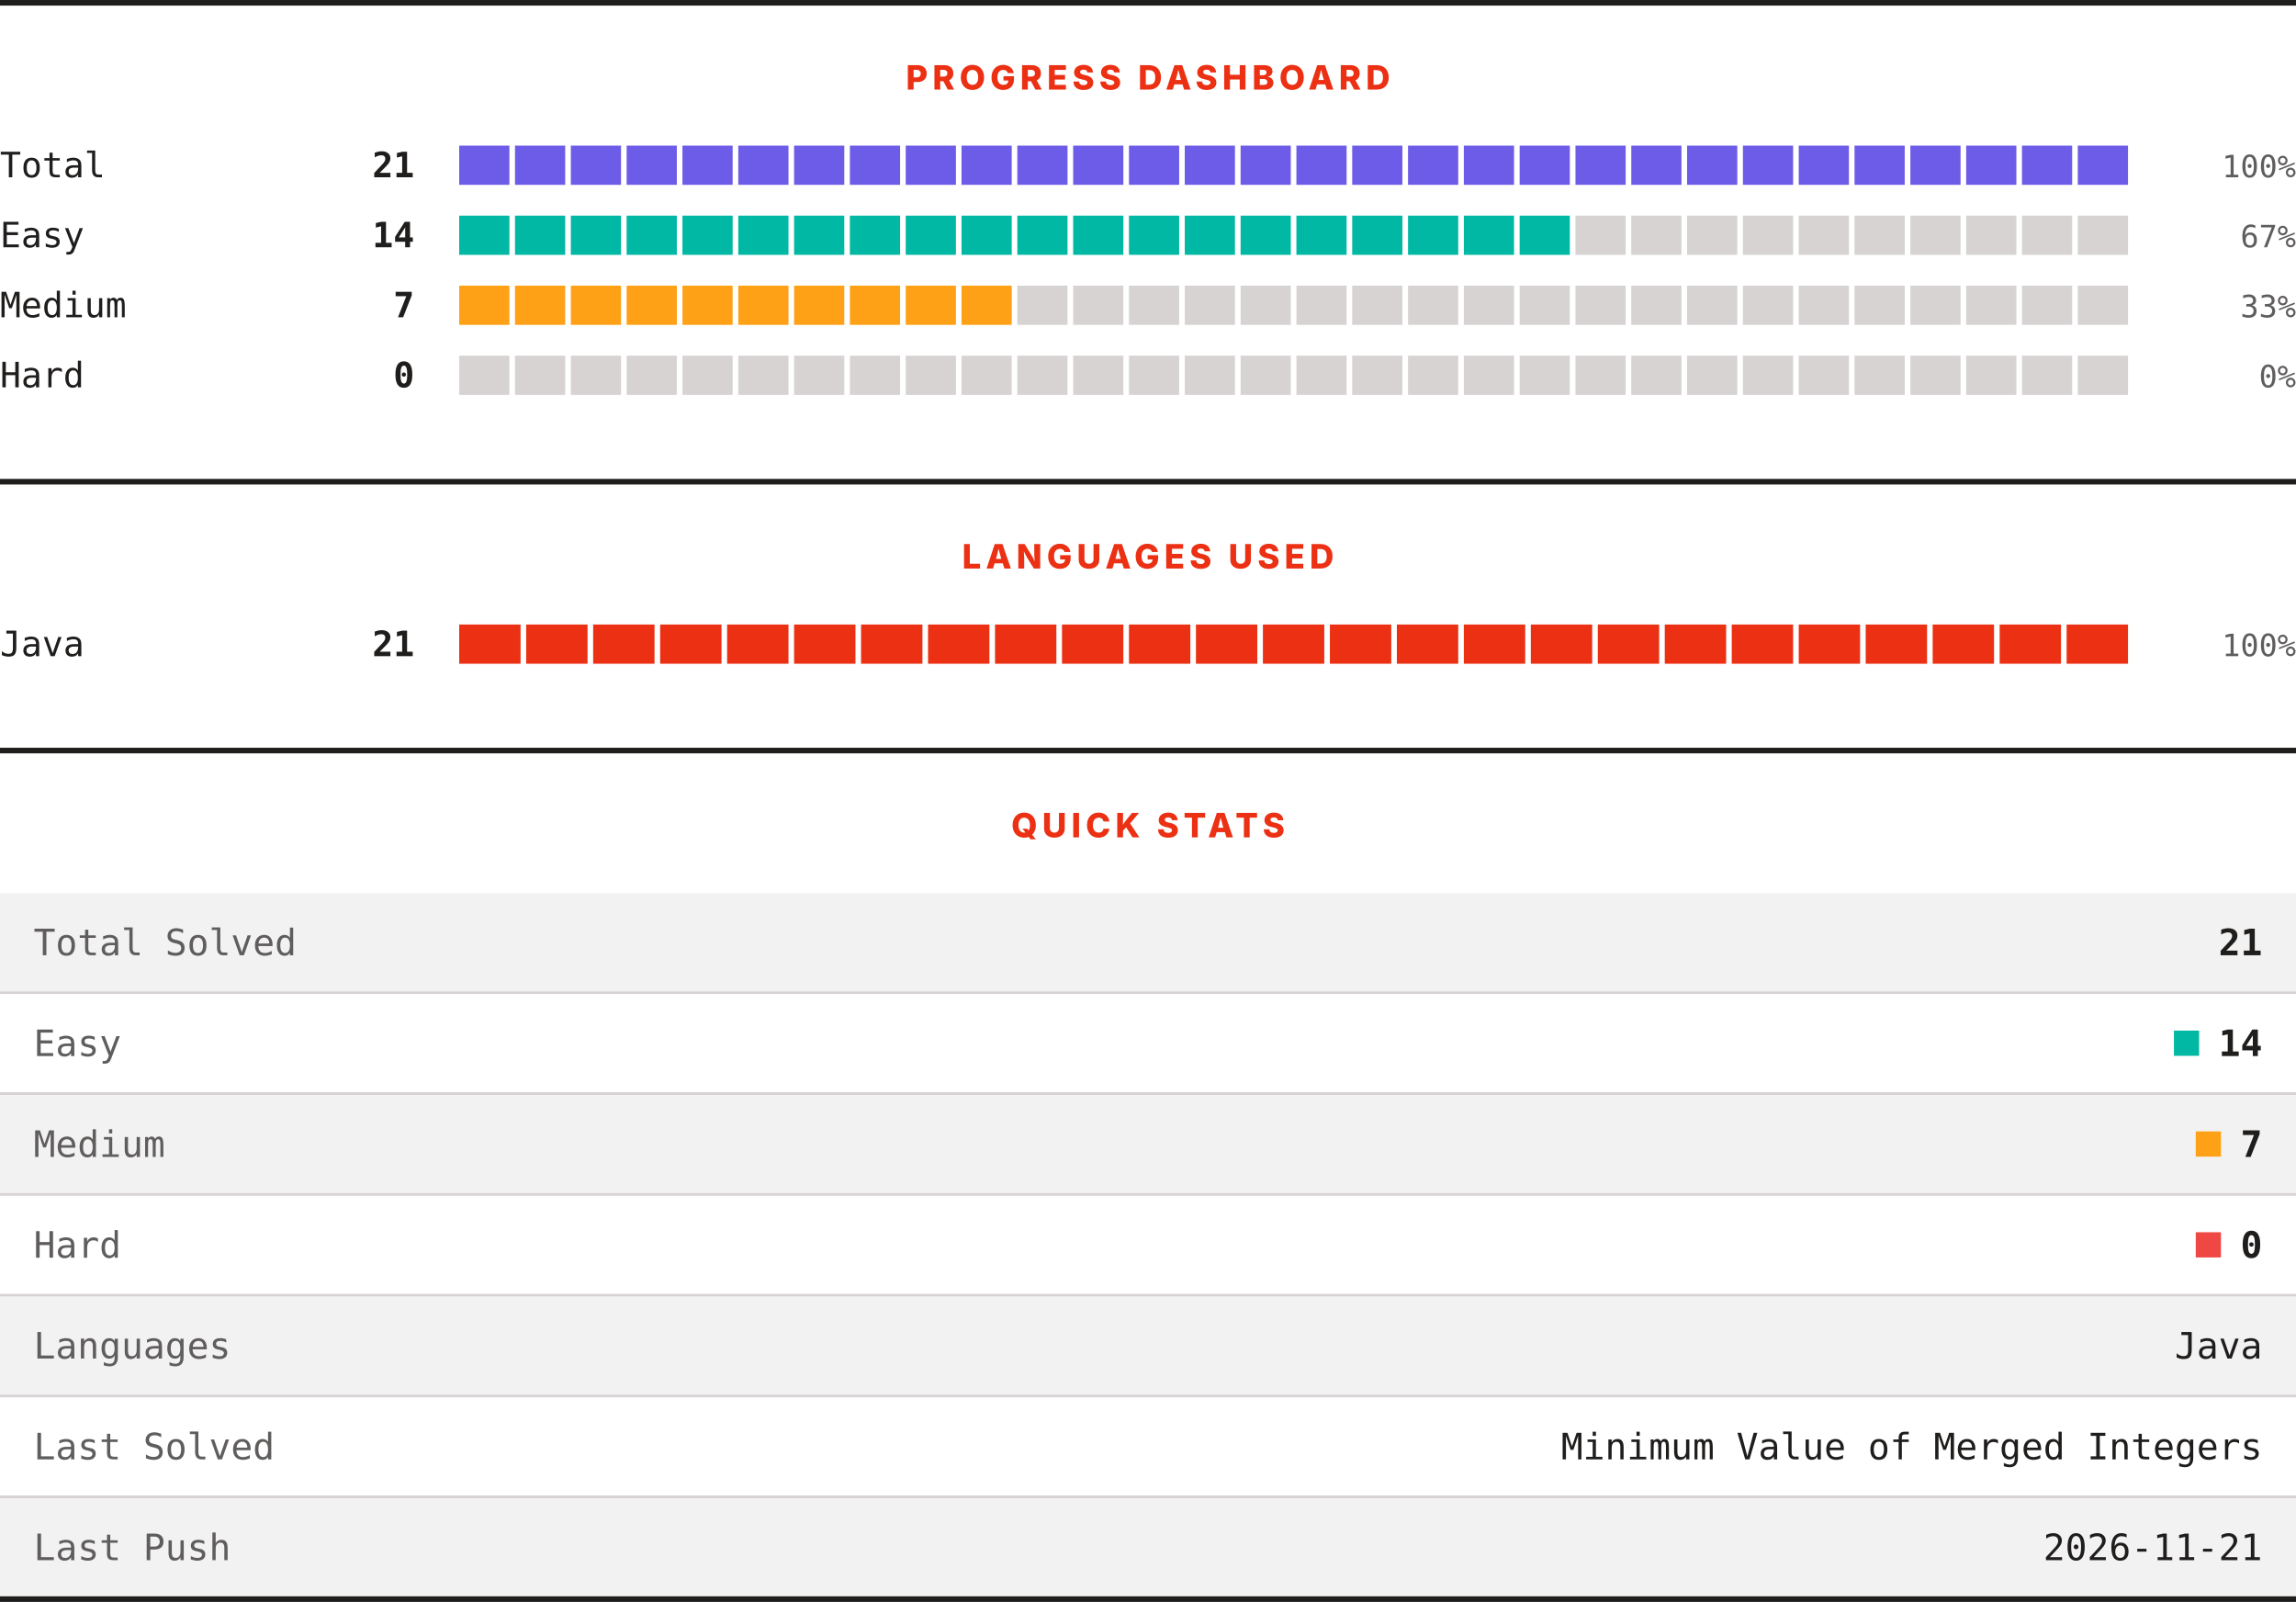
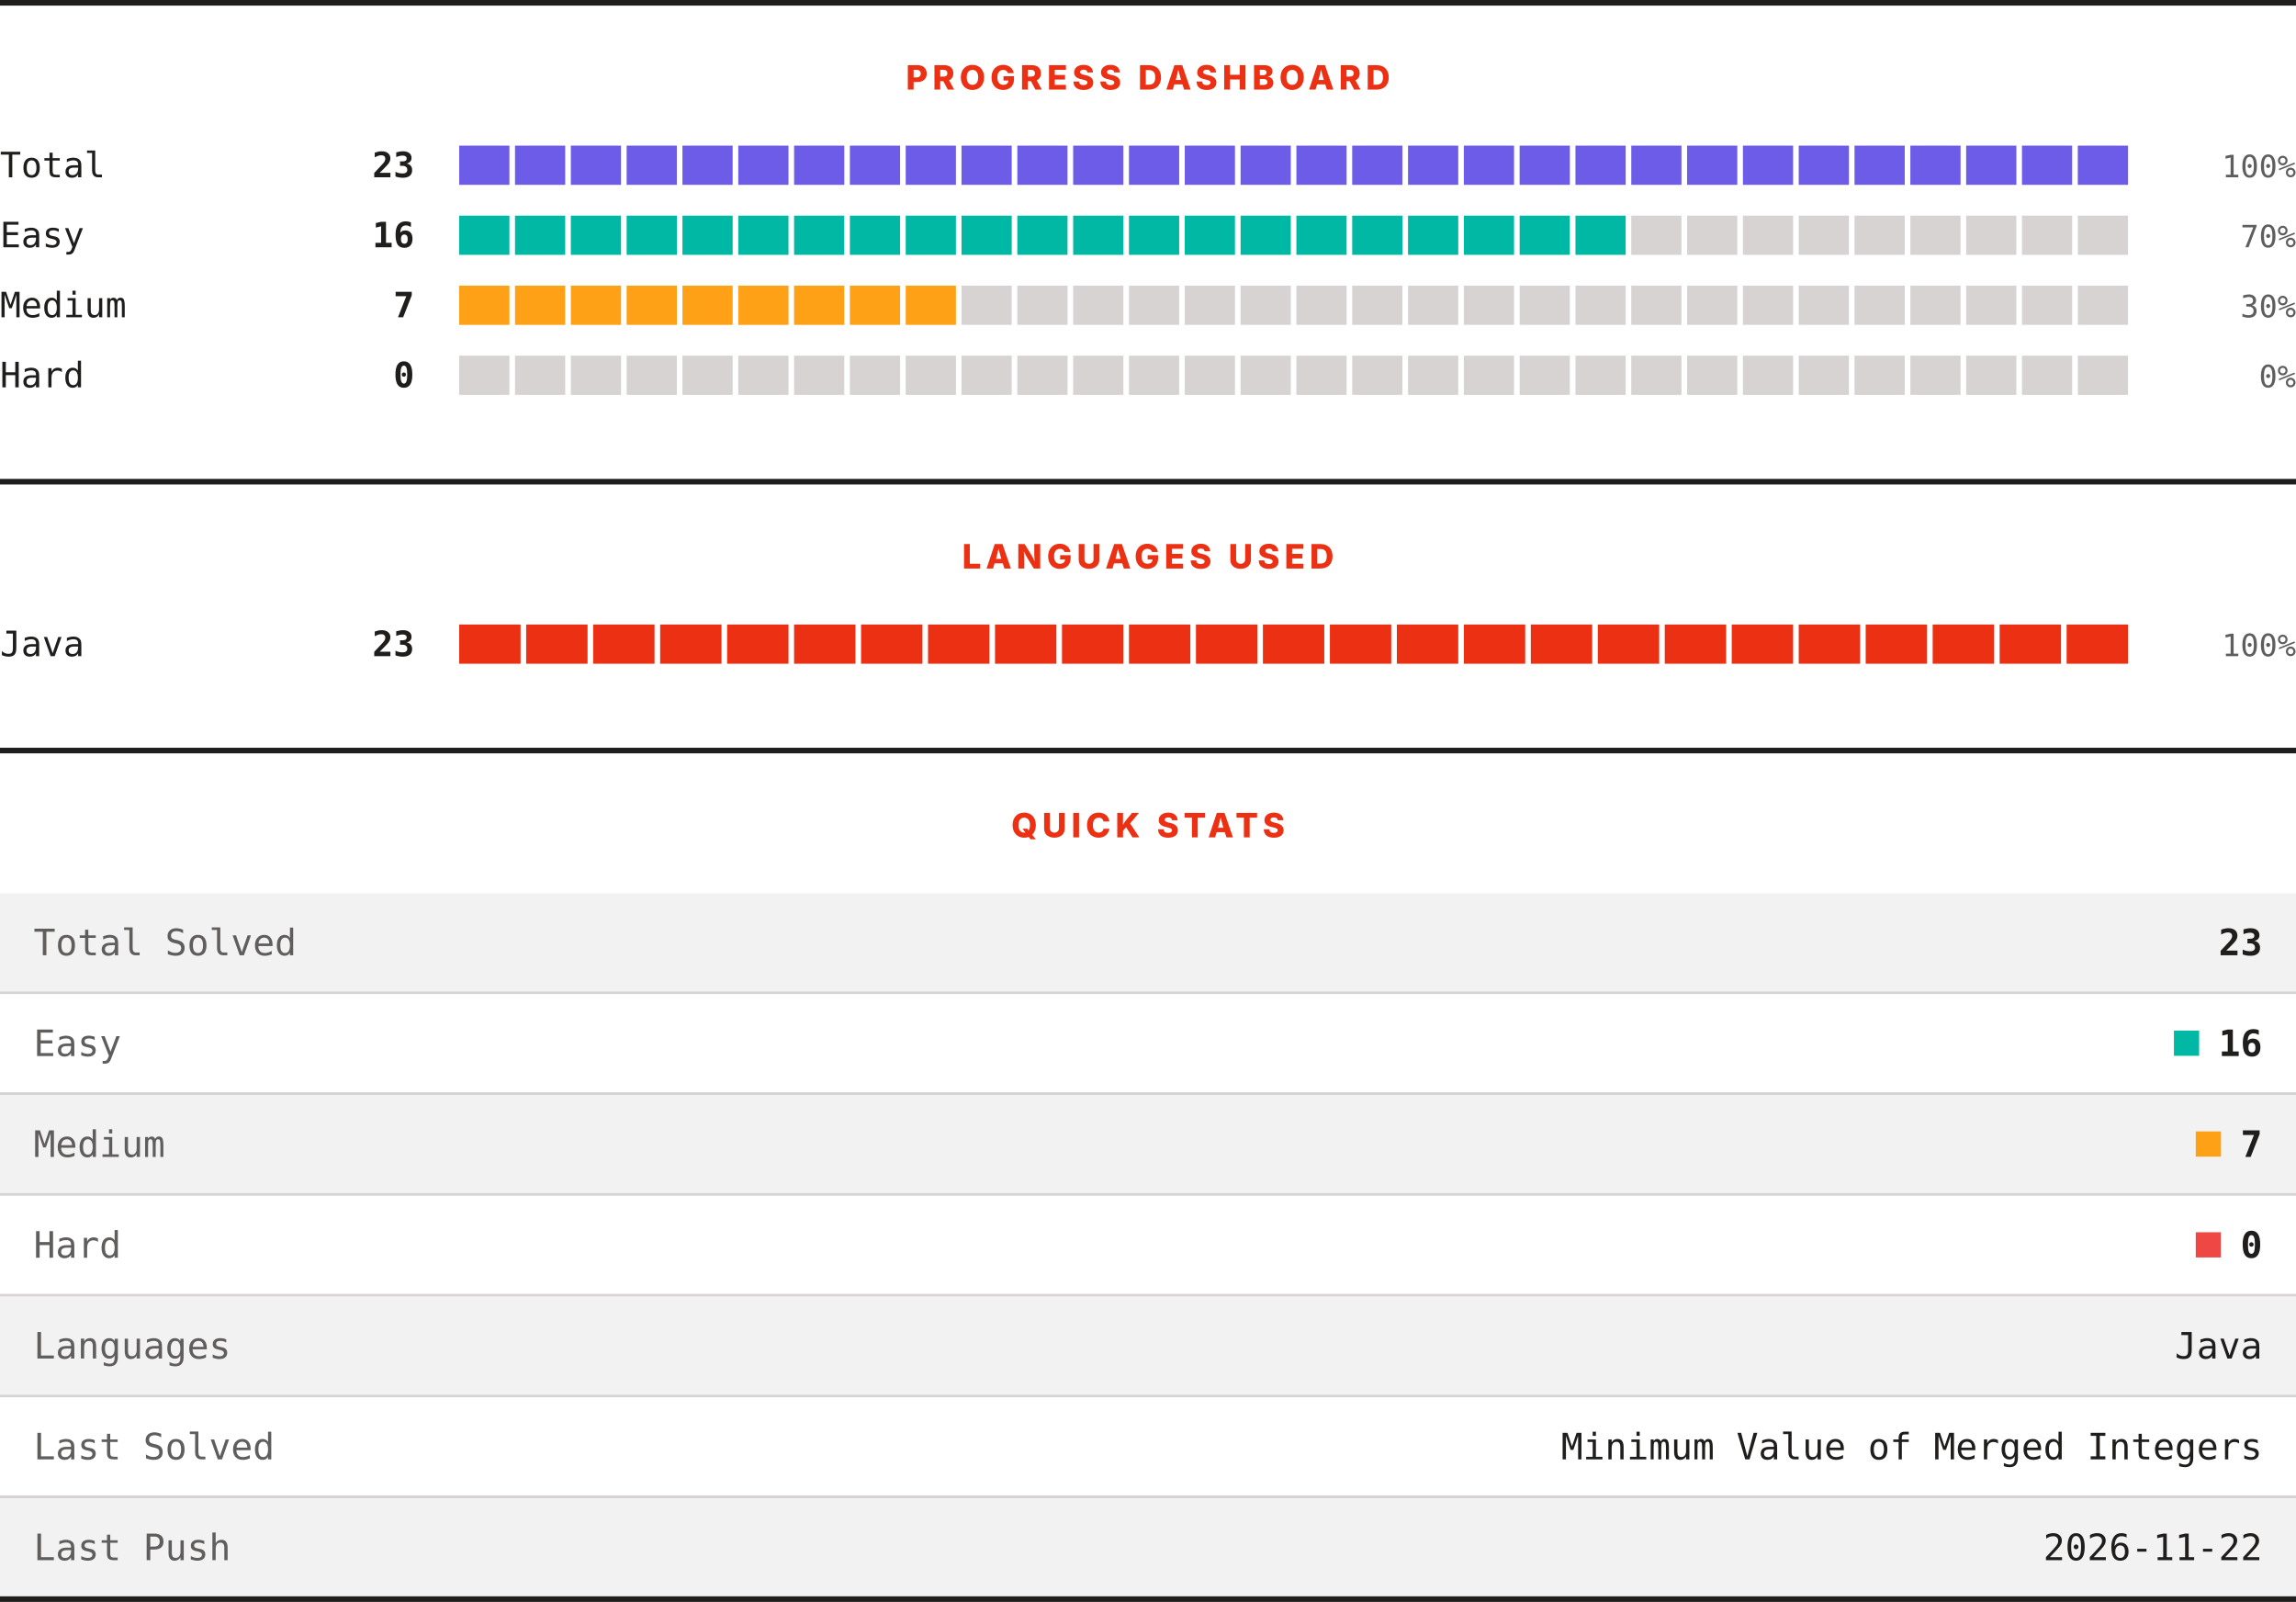
<svg xmlns="http://www.w3.org/2000/svg" width="820" height="572" viewBox="0 0 820 572" role="img" aria-label="LeetCode progress, languages and quick stats">
  <rect width="820" height="572" fill="#ffffff" />
  <rect x="0" y="0" width="820" height="2" fill="#201e1d" />
  <text x="410" y="32" text-anchor="middle" font-family="Archivo, system-ui, -apple-system, Segoe UI, sans-serif" font-size="12" font-weight="800" letter-spacing="1.68" fill="#ec3013">PROGRESS DASHBOARD</text>
  <text x="0" y="63.3" font-family="ui-monospace, SFMono-Regular, Menlo, Consolas, monospace" font-size="12.5" fill="#201e1d">Total</text>
-   <text x="148" y="63.3" text-anchor="end" font-family="ui-monospace, SFMono-Regular, Menlo, Consolas, monospace" font-size="12.5" font-weight="700" fill="#201e1d">21</text>
+   <text x="148" y="63.3" text-anchor="end" font-family="ui-monospace, SFMono-Regular, Menlo, Consolas, monospace" font-size="12.5" font-weight="700" fill="#201e1d">23</text>
  <rect x="164.00" y="52" width="17.93" height="14" fill="#6c5ce7" />
  <rect x="183.93" y="52" width="17.93" height="14" fill="#6c5ce7" />
  <rect x="203.87" y="52" width="17.93" height="14" fill="#6c5ce7" />
  <rect x="223.80" y="52" width="17.93" height="14" fill="#6c5ce7" />
  <rect x="243.73" y="52" width="17.93" height="14" fill="#6c5ce7" />
  <rect x="263.67" y="52" width="17.93" height="14" fill="#6c5ce7" />
  <rect x="283.60" y="52" width="17.93" height="14" fill="#6c5ce7" />
  <rect x="303.53" y="52" width="17.93" height="14" fill="#6c5ce7" />
  <rect x="323.47" y="52" width="17.93" height="14" fill="#6c5ce7" />
  <rect x="343.40" y="52" width="17.93" height="14" fill="#6c5ce7" />
  <rect x="363.33" y="52" width="17.93" height="14" fill="#6c5ce7" />
  <rect x="383.27" y="52" width="17.93" height="14" fill="#6c5ce7" />
  <rect x="403.20" y="52" width="17.93" height="14" fill="#6c5ce7" />
  <rect x="423.13" y="52" width="17.93" height="14" fill="#6c5ce7" />
  <rect x="443.07" y="52" width="17.93" height="14" fill="#6c5ce7" />
  <rect x="463.00" y="52" width="17.93" height="14" fill="#6c5ce7" />
  <rect x="482.93" y="52" width="17.93" height="14" fill="#6c5ce7" />
  <rect x="502.87" y="52" width="17.93" height="14" fill="#6c5ce7" />
  <rect x="522.80" y="52" width="17.93" height="14" fill="#6c5ce7" />
  <rect x="542.73" y="52" width="17.93" height="14" fill="#6c5ce7" />
  <rect x="562.67" y="52" width="17.93" height="14" fill="#6c5ce7" />
  <rect x="582.60" y="52" width="17.93" height="14" fill="#6c5ce7" />
  <rect x="602.53" y="52" width="17.93" height="14" fill="#6c5ce7" />
  <rect x="622.47" y="52" width="17.93" height="14" fill="#6c5ce7" />
  <rect x="642.40" y="52" width="17.93" height="14" fill="#6c5ce7" />
  <rect x="662.33" y="52" width="17.93" height="14" fill="#6c5ce7" />
  <rect x="682.27" y="52" width="17.93" height="14" fill="#6c5ce7" />
  <rect x="702.20" y="52" width="17.93" height="14" fill="#6c5ce7" />
  <rect x="722.13" y="52" width="17.93" height="14" fill="#6c5ce7" />
  <rect x="742.07" y="52" width="17.93" height="14" fill="#6c5ce7" />
  <text x="820" y="63.3" text-anchor="end" font-family="ui-monospace, SFMono-Regular, Menlo, Consolas, monospace" font-size="11" fill="#605d5d">100%</text>
  <text x="0" y="88.3" font-family="ui-monospace, SFMono-Regular, Menlo, Consolas, monospace" font-size="12.5" fill="#201e1d">Easy</text>
-   <text x="148" y="88.3" text-anchor="end" font-family="ui-monospace, SFMono-Regular, Menlo, Consolas, monospace" font-size="12.5" font-weight="700" fill="#201e1d">14</text>
+   <text x="148" y="88.3" text-anchor="end" font-family="ui-monospace, SFMono-Regular, Menlo, Consolas, monospace" font-size="12.5" font-weight="700" fill="#201e1d">16</text>
  <rect x="164.00" y="77" width="17.93" height="14" fill="#00b8a3" />
  <rect x="183.93" y="77" width="17.93" height="14" fill="#00b8a3" />
  <rect x="203.87" y="77" width="17.93" height="14" fill="#00b8a3" />
  <rect x="223.80" y="77" width="17.93" height="14" fill="#00b8a3" />
  <rect x="243.73" y="77" width="17.93" height="14" fill="#00b8a3" />
  <rect x="263.67" y="77" width="17.93" height="14" fill="#00b8a3" />
  <rect x="283.60" y="77" width="17.93" height="14" fill="#00b8a3" />
  <rect x="303.53" y="77" width="17.93" height="14" fill="#00b8a3" />
  <rect x="323.47" y="77" width="17.93" height="14" fill="#00b8a3" />
  <rect x="343.40" y="77" width="17.93" height="14" fill="#00b8a3" />
  <rect x="363.33" y="77" width="17.93" height="14" fill="#00b8a3" />
  <rect x="383.27" y="77" width="17.93" height="14" fill="#00b8a3" />
  <rect x="403.20" y="77" width="17.93" height="14" fill="#00b8a3" />
  <rect x="423.13" y="77" width="17.93" height="14" fill="#00b8a3" />
  <rect x="443.07" y="77" width="17.93" height="14" fill="#00b8a3" />
  <rect x="463.00" y="77" width="17.93" height="14" fill="#00b8a3" />
  <rect x="482.93" y="77" width="17.93" height="14" fill="#00b8a3" />
  <rect x="502.87" y="77" width="17.93" height="14" fill="#00b8a3" />
  <rect x="522.80" y="77" width="17.93" height="14" fill="#00b8a3" />
  <rect x="542.73" y="77" width="17.93" height="14" fill="#00b8a3" />
-   <rect x="562.67" y="77" width="17.93" height="14" fill="#d7d3d3" />
+   <rect x="562.67" y="77" width="17.93" height="14" fill="#00b8a3" />
  <rect x="582.60" y="77" width="17.93" height="14" fill="#d7d3d3" />
  <rect x="602.53" y="77" width="17.93" height="14" fill="#d7d3d3" />
  <rect x="622.47" y="77" width="17.93" height="14" fill="#d7d3d3" />
  <rect x="642.40" y="77" width="17.93" height="14" fill="#d7d3d3" />
  <rect x="662.33" y="77" width="17.93" height="14" fill="#d7d3d3" />
  <rect x="682.27" y="77" width="17.93" height="14" fill="#d7d3d3" />
  <rect x="702.20" y="77" width="17.93" height="14" fill="#d7d3d3" />
  <rect x="722.13" y="77" width="17.93" height="14" fill="#d7d3d3" />
  <rect x="742.07" y="77" width="17.93" height="14" fill="#d7d3d3" />
-   <text x="820" y="88.3" text-anchor="end" font-family="ui-monospace, SFMono-Regular, Menlo, Consolas, monospace" font-size="11" fill="#605d5d">67%</text>
+   <text x="820" y="88.3" text-anchor="end" font-family="ui-monospace, SFMono-Regular, Menlo, Consolas, monospace" font-size="11" fill="#605d5d">70%</text>
  <text x="0" y="113.3" font-family="ui-monospace, SFMono-Regular, Menlo, Consolas, monospace" font-size="12.5" fill="#201e1d">Medium</text>
  <text x="148" y="113.3" text-anchor="end" font-family="ui-monospace, SFMono-Regular, Menlo, Consolas, monospace" font-size="12.5" font-weight="700" fill="#201e1d">7</text>
  <rect x="164.00" y="102" width="17.93" height="14" fill="#ffa116" />
  <rect x="183.93" y="102" width="17.93" height="14" fill="#ffa116" />
  <rect x="203.87" y="102" width="17.93" height="14" fill="#ffa116" />
  <rect x="223.80" y="102" width="17.93" height="14" fill="#ffa116" />
  <rect x="243.73" y="102" width="17.93" height="14" fill="#ffa116" />
  <rect x="263.67" y="102" width="17.93" height="14" fill="#ffa116" />
  <rect x="283.60" y="102" width="17.93" height="14" fill="#ffa116" />
  <rect x="303.53" y="102" width="17.93" height="14" fill="#ffa116" />
  <rect x="323.47" y="102" width="17.93" height="14" fill="#ffa116" />
-   <rect x="343.40" y="102" width="17.93" height="14" fill="#ffa116" />
+   <rect x="343.40" y="102" width="17.93" height="14" fill="#d7d3d3" />
  <rect x="363.33" y="102" width="17.93" height="14" fill="#d7d3d3" />
  <rect x="383.27" y="102" width="17.93" height="14" fill="#d7d3d3" />
  <rect x="403.20" y="102" width="17.93" height="14" fill="#d7d3d3" />
  <rect x="423.13" y="102" width="17.93" height="14" fill="#d7d3d3" />
  <rect x="443.07" y="102" width="17.93" height="14" fill="#d7d3d3" />
  <rect x="463.00" y="102" width="17.93" height="14" fill="#d7d3d3" />
  <rect x="482.93" y="102" width="17.93" height="14" fill="#d7d3d3" />
  <rect x="502.87" y="102" width="17.93" height="14" fill="#d7d3d3" />
  <rect x="522.80" y="102" width="17.93" height="14" fill="#d7d3d3" />
  <rect x="542.73" y="102" width="17.93" height="14" fill="#d7d3d3" />
  <rect x="562.67" y="102" width="17.93" height="14" fill="#d7d3d3" />
  <rect x="582.60" y="102" width="17.93" height="14" fill="#d7d3d3" />
  <rect x="602.53" y="102" width="17.93" height="14" fill="#d7d3d3" />
  <rect x="622.47" y="102" width="17.93" height="14" fill="#d7d3d3" />
  <rect x="642.40" y="102" width="17.93" height="14" fill="#d7d3d3" />
  <rect x="662.33" y="102" width="17.93" height="14" fill="#d7d3d3" />
  <rect x="682.27" y="102" width="17.93" height="14" fill="#d7d3d3" />
  <rect x="702.20" y="102" width="17.93" height="14" fill="#d7d3d3" />
  <rect x="722.13" y="102" width="17.93" height="14" fill="#d7d3d3" />
  <rect x="742.07" y="102" width="17.93" height="14" fill="#d7d3d3" />
-   <text x="820" y="113.3" text-anchor="end" font-family="ui-monospace, SFMono-Regular, Menlo, Consolas, monospace" font-size="11" fill="#605d5d">33%</text>
+   <text x="820" y="113.3" text-anchor="end" font-family="ui-monospace, SFMono-Regular, Menlo, Consolas, monospace" font-size="11" fill="#605d5d">30%</text>
  <text x="0" y="138.3" font-family="ui-monospace, SFMono-Regular, Menlo, Consolas, monospace" font-size="12.5" fill="#201e1d">Hard</text>
  <text x="148" y="138.3" text-anchor="end" font-family="ui-monospace, SFMono-Regular, Menlo, Consolas, monospace" font-size="12.5" font-weight="700" fill="#201e1d">0</text>
  <rect x="164.00" y="127" width="17.93" height="14" fill="#d7d3d3" />
  <rect x="183.93" y="127" width="17.93" height="14" fill="#d7d3d3" />
  <rect x="203.87" y="127" width="17.93" height="14" fill="#d7d3d3" />
  <rect x="223.80" y="127" width="17.93" height="14" fill="#d7d3d3" />
  <rect x="243.73" y="127" width="17.93" height="14" fill="#d7d3d3" />
  <rect x="263.67" y="127" width="17.93" height="14" fill="#d7d3d3" />
  <rect x="283.60" y="127" width="17.93" height="14" fill="#d7d3d3" />
  <rect x="303.53" y="127" width="17.93" height="14" fill="#d7d3d3" />
  <rect x="323.47" y="127" width="17.93" height="14" fill="#d7d3d3" />
  <rect x="343.40" y="127" width="17.93" height="14" fill="#d7d3d3" />
  <rect x="363.33" y="127" width="17.93" height="14" fill="#d7d3d3" />
  <rect x="383.27" y="127" width="17.93" height="14" fill="#d7d3d3" />
  <rect x="403.20" y="127" width="17.93" height="14" fill="#d7d3d3" />
  <rect x="423.13" y="127" width="17.93" height="14" fill="#d7d3d3" />
  <rect x="443.07" y="127" width="17.93" height="14" fill="#d7d3d3" />
  <rect x="463.00" y="127" width="17.93" height="14" fill="#d7d3d3" />
  <rect x="482.93" y="127" width="17.93" height="14" fill="#d7d3d3" />
  <rect x="502.87" y="127" width="17.93" height="14" fill="#d7d3d3" />
  <rect x="522.80" y="127" width="17.93" height="14" fill="#d7d3d3" />
  <rect x="542.73" y="127" width="17.93" height="14" fill="#d7d3d3" />
  <rect x="562.67" y="127" width="17.93" height="14" fill="#d7d3d3" />
  <rect x="582.60" y="127" width="17.93" height="14" fill="#d7d3d3" />
  <rect x="602.53" y="127" width="17.93" height="14" fill="#d7d3d3" />
  <rect x="622.47" y="127" width="17.93" height="14" fill="#d7d3d3" />
  <rect x="642.40" y="127" width="17.93" height="14" fill="#d7d3d3" />
  <rect x="662.33" y="127" width="17.93" height="14" fill="#d7d3d3" />
  <rect x="682.27" y="127" width="17.93" height="14" fill="#d7d3d3" />
  <rect x="702.20" y="127" width="17.93" height="14" fill="#d7d3d3" />
  <rect x="722.13" y="127" width="17.93" height="14" fill="#d7d3d3" />
  <rect x="742.07" y="127" width="17.93" height="14" fill="#d7d3d3" />
  <text x="820" y="138.3" text-anchor="end" font-family="ui-monospace, SFMono-Regular, Menlo, Consolas, monospace" font-size="11" fill="#605d5d">0%</text>
  <rect x="0" y="171" width="820" height="2" fill="#201e1d" />
  <text x="410" y="203" text-anchor="middle" font-family="Archivo, system-ui, -apple-system, Segoe UI, sans-serif" font-size="12" font-weight="800" letter-spacing="1.68" fill="#ec3013">LANGUAGES USED</text>
  <text x="0" y="234.3" font-family="ui-monospace, SFMono-Regular, Menlo, Consolas, monospace" font-size="12.5" fill="#201e1d">Java</text>
-   <text x="148" y="234.3" text-anchor="end" font-family="ui-monospace, SFMono-Regular, Menlo, Consolas, monospace" font-size="12.5" font-weight="700" fill="#201e1d">21</text>
+   <text x="148" y="234.3" text-anchor="end" font-family="ui-monospace, SFMono-Regular, Menlo, Consolas, monospace" font-size="12.5" font-weight="700" fill="#201e1d">23</text>
  <rect x="164.00" y="223" width="21.92" height="14" fill="#ec3013" />
  <rect x="187.92" y="223" width="21.92" height="14" fill="#ec3013" />
  <rect x="211.84" y="223" width="21.92" height="14" fill="#ec3013" />
  <rect x="235.76" y="223" width="21.92" height="14" fill="#ec3013" />
  <rect x="259.68" y="223" width="21.92" height="14" fill="#ec3013" />
  <rect x="283.60" y="223" width="21.92" height="14" fill="#ec3013" />
  <rect x="307.52" y="223" width="21.92" height="14" fill="#ec3013" />
  <rect x="331.44" y="223" width="21.92" height="14" fill="#ec3013" />
  <rect x="355.36" y="223" width="21.92" height="14" fill="#ec3013" />
  <rect x="379.28" y="223" width="21.92" height="14" fill="#ec3013" />
  <rect x="403.20" y="223" width="21.92" height="14" fill="#ec3013" />
  <rect x="427.12" y="223" width="21.92" height="14" fill="#ec3013" />
  <rect x="451.04" y="223" width="21.92" height="14" fill="#ec3013" />
  <rect x="474.96" y="223" width="21.92" height="14" fill="#ec3013" />
  <rect x="498.88" y="223" width="21.92" height="14" fill="#ec3013" />
  <rect x="522.80" y="223" width="21.92" height="14" fill="#ec3013" />
  <rect x="546.72" y="223" width="21.92" height="14" fill="#ec3013" />
  <rect x="570.64" y="223" width="21.92" height="14" fill="#ec3013" />
  <rect x="594.56" y="223" width="21.92" height="14" fill="#ec3013" />
  <rect x="618.48" y="223" width="21.92" height="14" fill="#ec3013" />
  <rect x="642.40" y="223" width="21.92" height="14" fill="#ec3013" />
  <rect x="666.32" y="223" width="21.92" height="14" fill="#ec3013" />
  <rect x="690.24" y="223" width="21.92" height="14" fill="#ec3013" />
  <rect x="714.16" y="223" width="21.92" height="14" fill="#ec3013" />
  <rect x="738.08" y="223" width="21.92" height="14" fill="#ec3013" />
  <text x="820" y="234.3" text-anchor="end" font-family="ui-monospace, SFMono-Regular, Menlo, Consolas, monospace" font-size="11" fill="#605d5d">100%</text>
  <rect x="0" y="267" width="820" height="2" fill="#201e1d" />
  <text x="410" y="299" text-anchor="middle" font-family="Archivo, system-ui, -apple-system, Segoe UI, sans-serif" font-size="12" font-weight="800" letter-spacing="1.68" fill="#ec3013">QUICK STATS</text>
  <rect x="0" y="319" width="820" height="35" fill="#f3f2f2" />
  <text x="12" y="341.1" font-family="ui-monospace, SFMono-Regular, Menlo, Consolas, monospace" font-size="13" fill="#605d5d">Total Solved</text>
-   <text x="808" y="341.1" text-anchor="end" font-family="ui-monospace, SFMono-Regular, Menlo, Consolas, monospace" font-size="13" font-weight="700" fill="#201e1d">21</text>
+   <text x="808" y="341.1" text-anchor="end" font-family="ui-monospace, SFMono-Regular, Menlo, Consolas, monospace" font-size="13" font-weight="700" fill="#201e1d">23</text>
  <rect x="0" y="354" width="820" height="1" fill="#d7d3d3" />
  <rect x="0" y="355" width="820" height="35" fill="#ffffff" />
  <text x="12" y="377.1" font-family="ui-monospace, SFMono-Regular, Menlo, Consolas, monospace" font-size="13" fill="#605d5d">Easy</text>
  <rect x="776.4" y="368" width="9" height="9" fill="#00b8a3" />
-   <text x="808" y="377.1" text-anchor="end" font-family="ui-monospace, SFMono-Regular, Menlo, Consolas, monospace" font-size="13" font-weight="700" fill="#201e1d">14</text>
+   <text x="808" y="377.1" text-anchor="end" font-family="ui-monospace, SFMono-Regular, Menlo, Consolas, monospace" font-size="13" font-weight="700" fill="#201e1d">16</text>
  <rect x="0" y="390" width="820" height="1" fill="#d7d3d3" />
  <rect x="0" y="391" width="820" height="35" fill="#f3f2f2" />
  <text x="12" y="413.1" font-family="ui-monospace, SFMono-Regular, Menlo, Consolas, monospace" font-size="13" fill="#605d5d">Medium</text>
  <rect x="784.2" y="404" width="9" height="9" fill="#ffa116" />
  <text x="808" y="413.1" text-anchor="end" font-family="ui-monospace, SFMono-Regular, Menlo, Consolas, monospace" font-size="13" font-weight="700" fill="#201e1d">7</text>
  <rect x="0" y="426" width="820" height="1" fill="#d7d3d3" />
  <rect x="0" y="427" width="820" height="35" fill="#ffffff" />
  <text x="12" y="449.1" font-family="ui-monospace, SFMono-Regular, Menlo, Consolas, monospace" font-size="13" fill="#605d5d">Hard</text>
  <rect x="784.2" y="440" width="9" height="9" fill="#ef4743" />
  <text x="808" y="449.1" text-anchor="end" font-family="ui-monospace, SFMono-Regular, Menlo, Consolas, monospace" font-size="13" font-weight="700" fill="#201e1d">0</text>
  <rect x="0" y="462" width="820" height="1" fill="#d7d3d3" />
  <rect x="0" y="463" width="820" height="35" fill="#f3f2f2" />
  <text x="12" y="485.1" font-family="ui-monospace, SFMono-Regular, Menlo, Consolas, monospace" font-size="13" fill="#605d5d">Languages</text>
  <text x="808" y="485.1" text-anchor="end" font-family="ui-monospace, SFMono-Regular, Menlo, Consolas, monospace" font-size="13" fill="#201e1d">Java</text>
  <rect x="0" y="498" width="820" height="1" fill="#d7d3d3" />
  <rect x="0" y="499" width="820" height="35" fill="#ffffff" />
  <text x="12" y="521.1" font-family="ui-monospace, SFMono-Regular, Menlo, Consolas, monospace" font-size="13" fill="#605d5d">Last Solved</text>
  <text x="808" y="521.1" text-anchor="end" font-family="ui-monospace, SFMono-Regular, Menlo, Consolas, monospace" font-size="13" fill="#201e1d">Minimum Value of Merged Integers</text>
  <rect x="0" y="534" width="820" height="1" fill="#d7d3d3" />
  <rect x="0" y="535" width="820" height="35" fill="#f3f2f2" />
  <text x="12" y="557.1" font-family="ui-monospace, SFMono-Regular, Menlo, Consolas, monospace" font-size="13" fill="#605d5d">Last Push</text>
-   <text x="808" y="557.1" text-anchor="end" font-family="ui-monospace, SFMono-Regular, Menlo, Consolas, monospace" font-size="13" fill="#201e1d">2026-11-21</text>
+   <text x="808" y="557.1" text-anchor="end" font-family="ui-monospace, SFMono-Regular, Menlo, Consolas, monospace" font-size="13" fill="#201e1d">2026-11-22</text>
  <rect x="0" y="570" width="820" height="2" fill="#201e1d" />
</svg>
